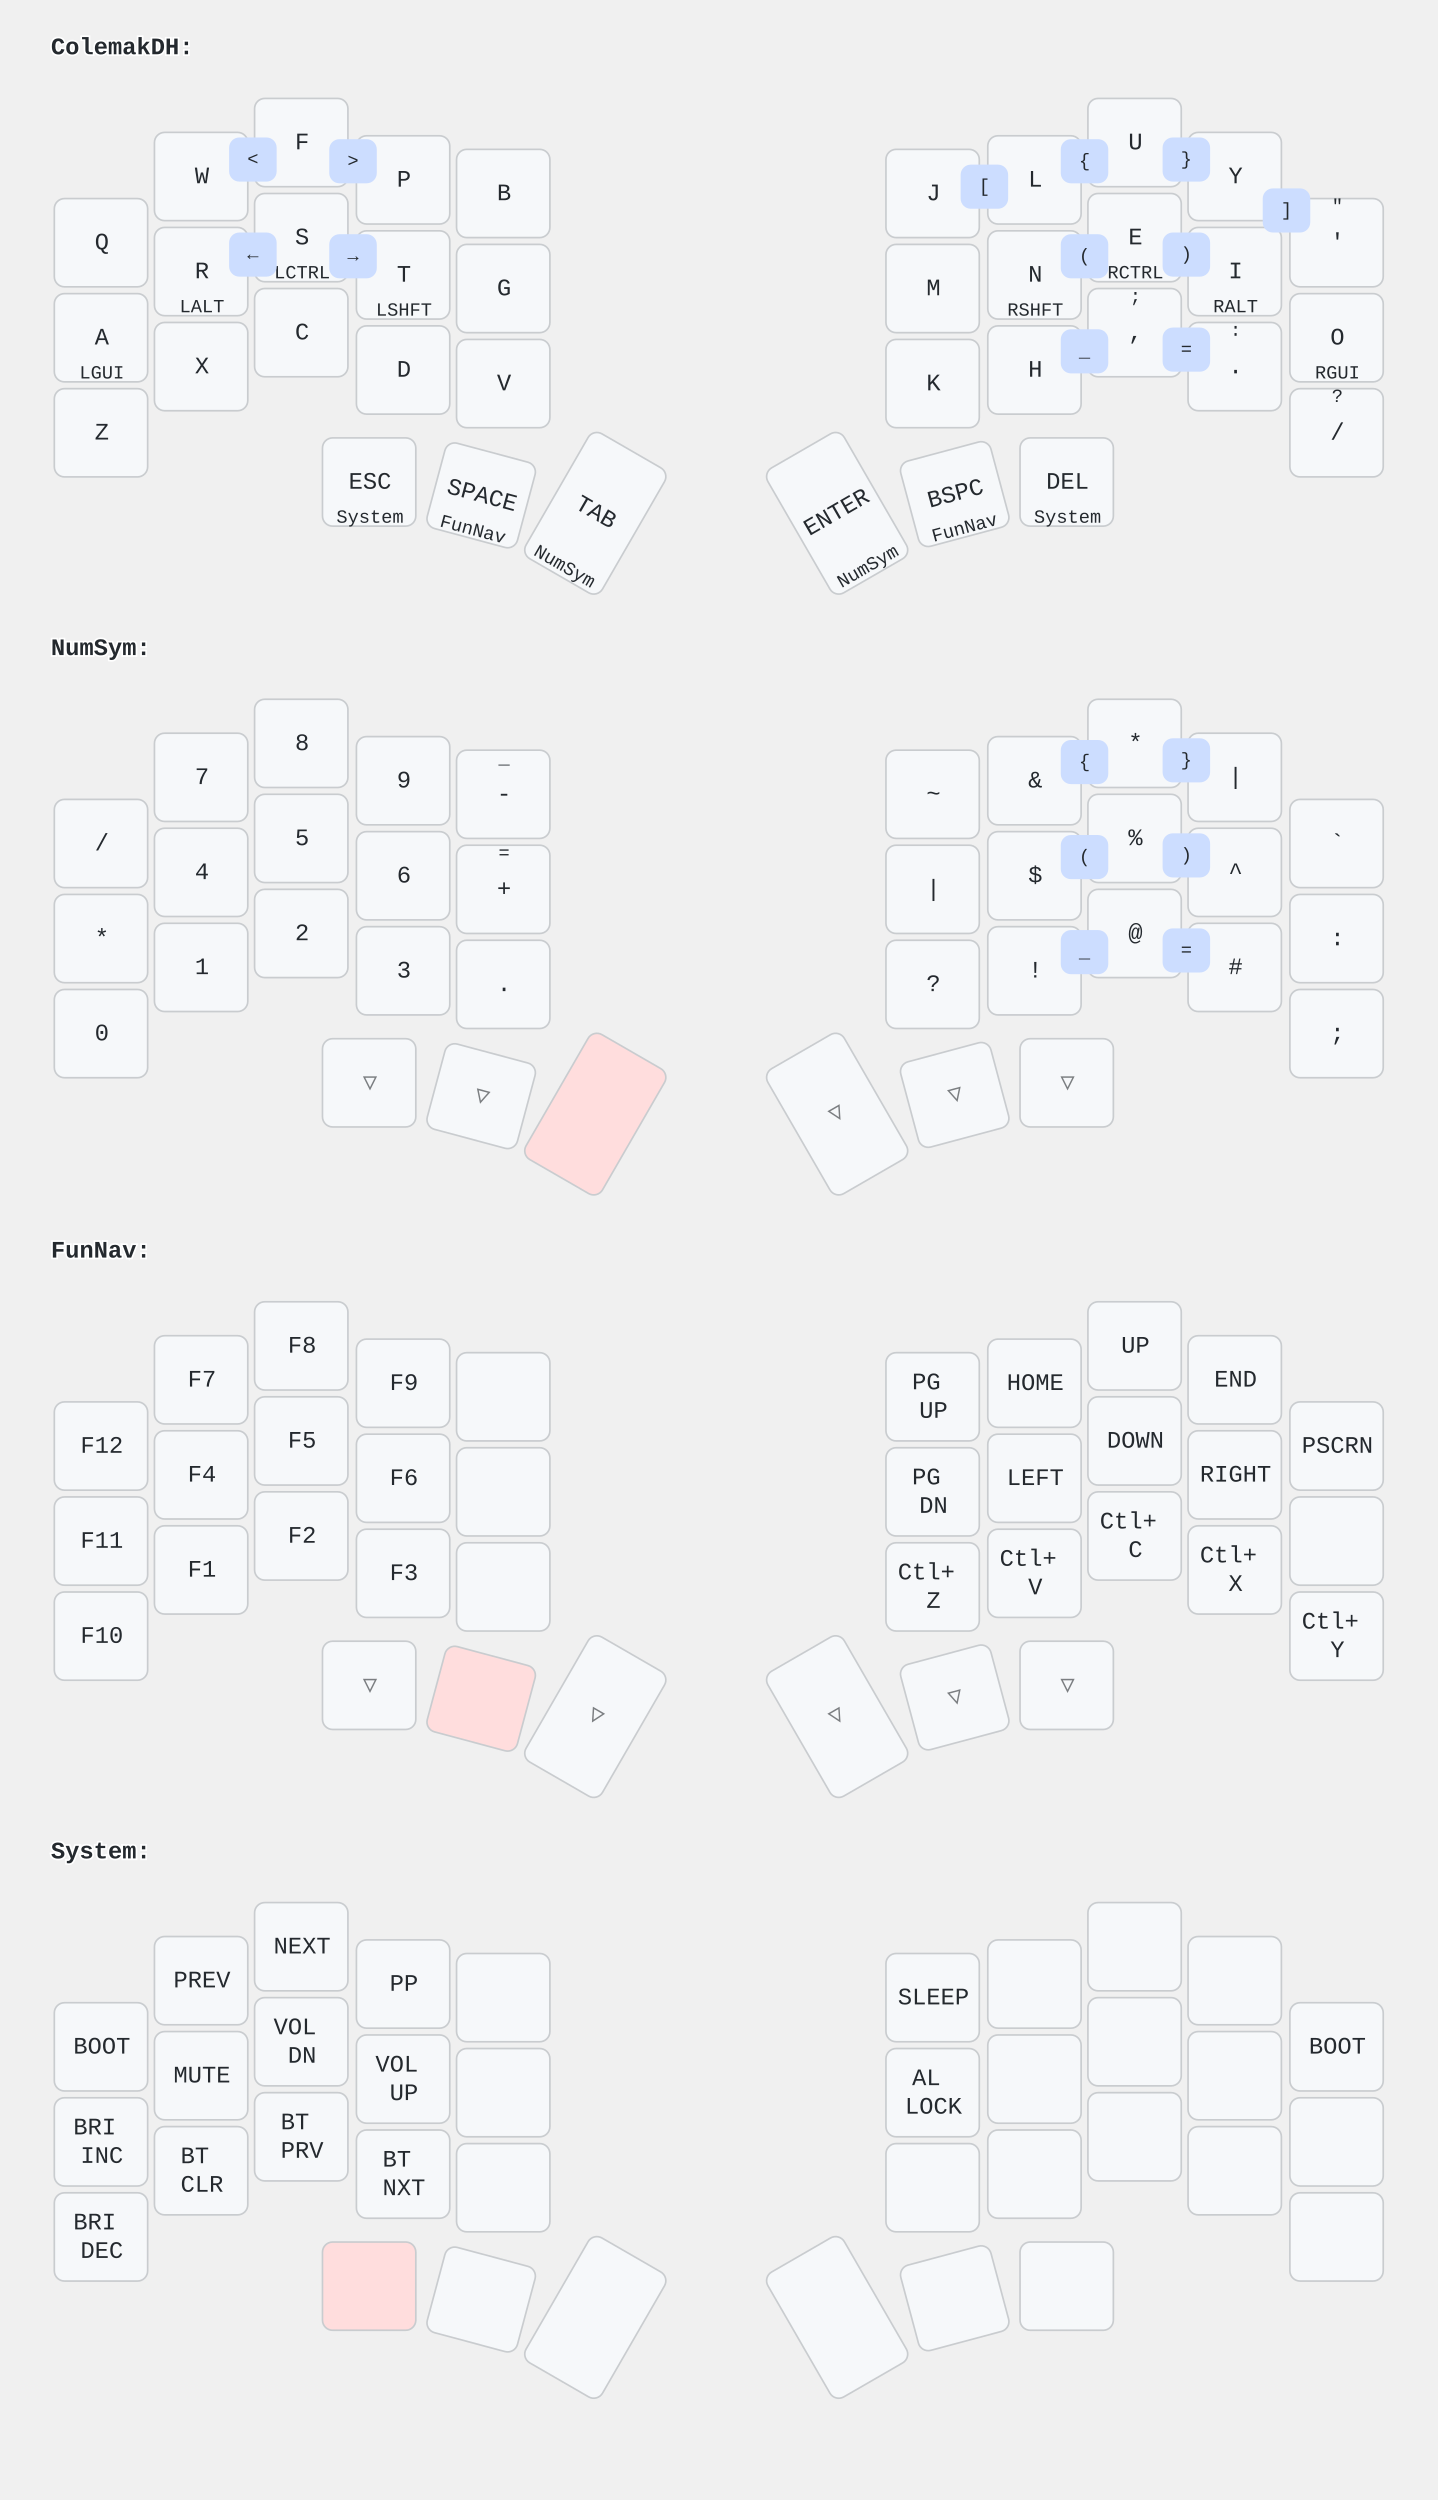
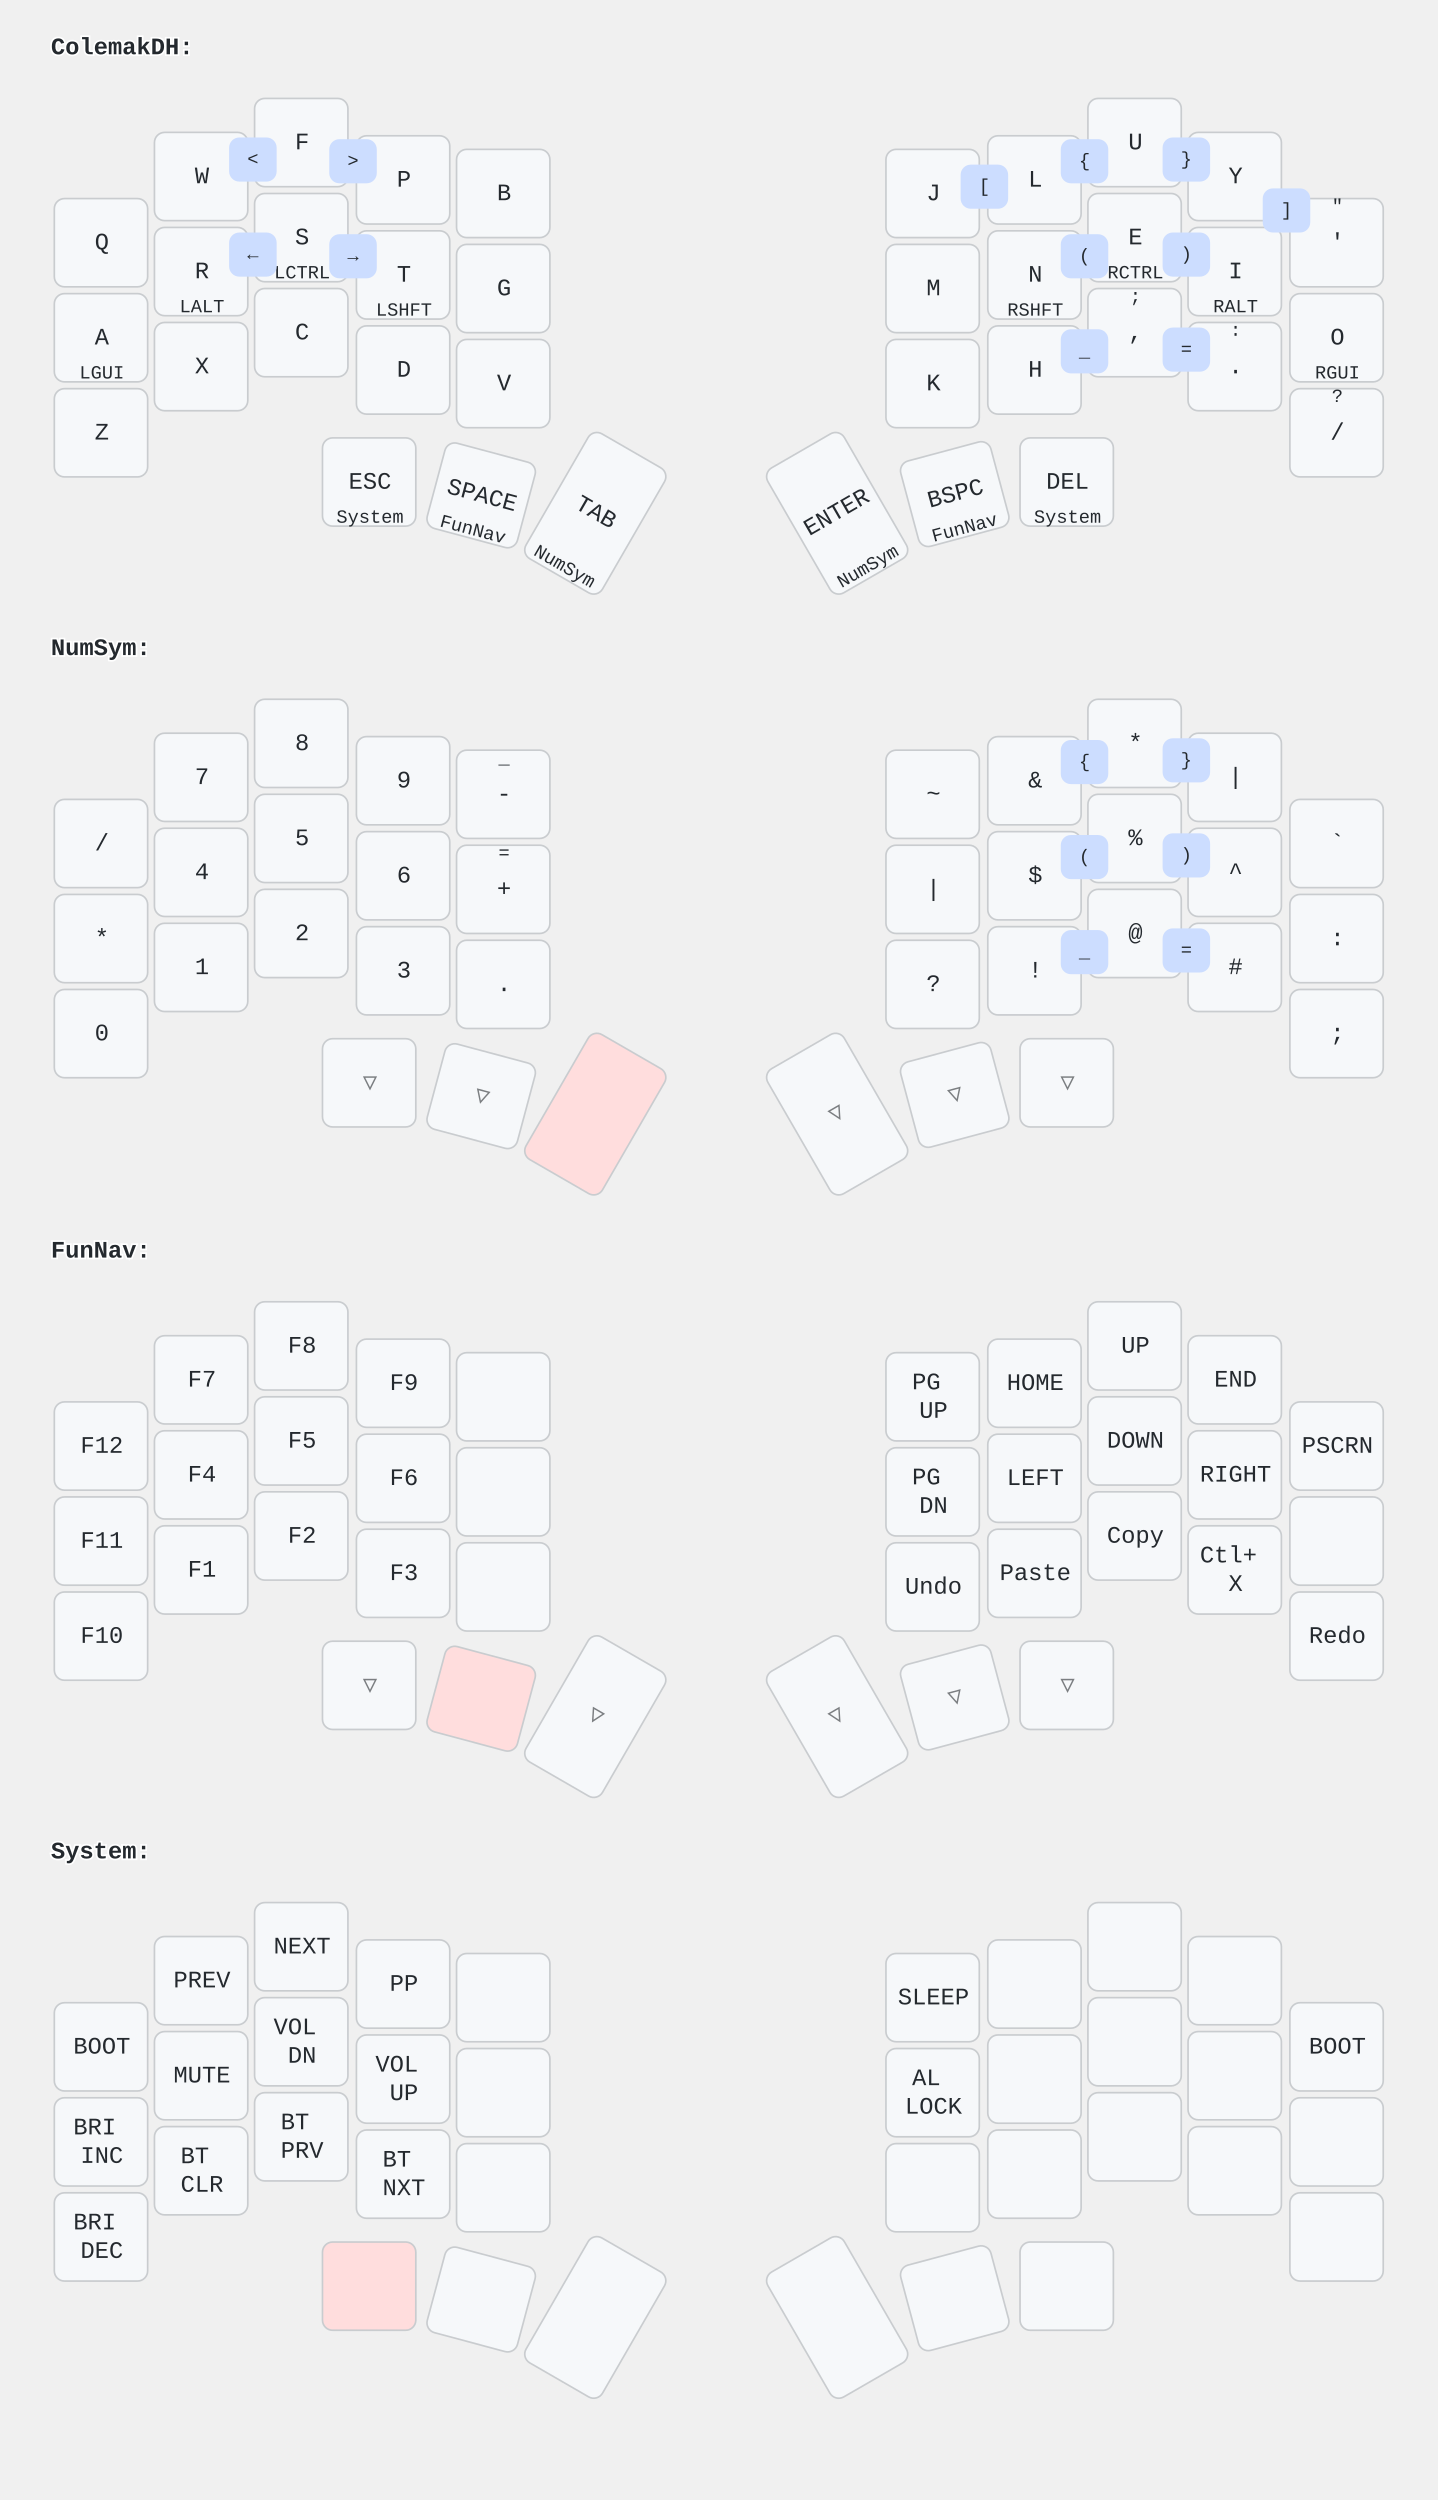
<svg xmlns="http://www.w3.org/2000/svg" width="847" height="1473" viewBox="0 0 847 1473" class="keymap">
  <style>/* inherit to force styles through use tags */
svg path {
    fill: inherit;
}

/* font and background color specifications */
svg.keymap {
    font-family: SFMono-Regular,Consolas,Liberation Mono,Menlo,monospace;
    font-size: 14px;
    font-kerning: normal;
    text-rendering: optimizeLegibility;
    fill: #24292e;
}

/* default key styling */
rect.key {
    fill: #f6f8fa;
    stroke: #c9cccf;
    stroke-width: 1;
}

/* default key side styling, only used is draw_key_sides is set */
rect.side {
    filter: brightness(90%);
}

/* color accent for combo boxes */
rect.combo, rect.combo-separate {
    fill: #cdf;
}

/* color accent for held keys */
rect.held, rect.combo.held {
    fill: #fdd;
}

/* color accent for ghost (optional) keys */
rect.ghost, rect.combo.ghost {
    stroke-dasharray: 4, 4;
    stroke-width: 2;
}

text {
    text-anchor: middle;
    dominant-baseline: middle;
}

/* styling for layer labels */
text.label {
    font-weight: bold;
    text-anchor: start;
    stroke: white;
    stroke-width: 2;
    paint-order: stroke;
}

/* styling for combo tap, and key hold/shifted label text */
text.combo, text.hold, text.shifted {
    font-size: 11px;
}

text.hold {
    text-anchor: middle;
    dominant-baseline: auto;
}

text.shifted {
    text-anchor: middle;
    dominant-baseline: hanging;
}

/* styling for hold/shifted label text in combo box */
text.combo.hold, text.combo.shifted {
    font-size: 8px;
}

/* lighter symbol for transparent keys */
text.trans {
    fill: #7b7e81;
}

/* styling for combo dendrons */
path.combo {
    stroke-width: 1;
    stroke: gray;
    fill: none;
}

/* Start Tabler Icons Cleanup */
/* cannot use height/width with glyphs */
.icon-tabler &gt; path {
    fill: inherit;
    stroke: inherit;
    stroke-width: 2;
}
/* hide tabler's default box */
.icon-tabler &gt; path[stroke="none"][fill="none"] {
    visibility: hidden;
}
/* End Tabler Icons Cleanup */
- </style>
+ 
+ @media (prefers-color-scheme: dark) {
+ svg.keymap { fill: #d1d6db; }
+ rect.key { fill: #3f4750; }
+ rect.key, rect.combo { stroke: #60666c; }
+ rect.combo, rect.combo-separate { fill: #1f3d7a; }
+ rect.held, rect.combo.held { fill: #854747; }
+ text.label, text.footer { stroke: black; }
+ text.trans { fill: #7e8184; }
+ path.combo { stroke: #7f7f7f; }
+ 
+ }</style>
  <g transform="translate(30, 0)" class="layer-ColemakDH">
    <text x="0" y="28" class="label">ColemakDH:</text>
    <g transform="translate(0, 56)">
      <g transform="translate(30, 87)" class="key keypos-0">
        <rect rx="6" ry="6" x="-28" y="-26" width="55" height="52" class="key" />
        <text x="0" y="0" class="key tap">Q</text>
      </g>
      <g transform="translate(89, 48)" class="key keypos-1">
        <rect rx="6" ry="6" x="-28" y="-26" width="55" height="52" class="key" />
        <text x="0" y="0" class="key tap">W</text>
      </g>
      <g transform="translate(148, 28)" class="key keypos-2">
        <rect rx="6" ry="6" x="-28" y="-26" width="55" height="52" class="key" />
        <text x="0" y="0" class="key tap">F</text>
      </g>
      <g transform="translate(208, 50)" class="key keypos-3">
        <rect rx="6" ry="6" x="-28" y="-26" width="55" height="52" class="key" />
        <text x="0" y="0" class="key tap">P</text>
      </g>
      <g transform="translate(267, 58)" class="key keypos-4">
        <rect rx="6" ry="6" x="-28" y="-26" width="55" height="52" class="key" />
        <text x="0" y="0" class="key tap">B</text>
      </g>
      <g transform="translate(520, 58)" class="key keypos-5">
        <rect rx="6" ry="6" x="-28" y="-26" width="55" height="52" class="key" />
        <text x="0" y="0" class="key tap">J</text>
      </g>
      <g transform="translate(580, 50)" class="key keypos-6">
        <rect rx="6" ry="6" x="-28" y="-26" width="55" height="52" class="key" />
        <text x="0" y="0" class="key tap">L</text>
      </g>
      <g transform="translate(639, 28)" class="key keypos-7">
        <rect rx="6" ry="6" x="-28" y="-26" width="55" height="52" class="key" />
        <text x="0" y="0" class="key tap">U</text>
      </g>
      <g transform="translate(698, 48)" class="key keypos-8">
        <rect rx="6" ry="6" x="-28" y="-26" width="55" height="52" class="key" />
        <text x="0" y="0" class="key tap">Y</text>
      </g>
      <g transform="translate(758, 87)" class="key keypos-9">
        <rect rx="6" ry="6" x="-28" y="-26" width="55" height="52" class="key" />
        <text x="0" y="0" class="key tap">'</text>
        <text x="0" y="-24" class="key shifted">"</text>
      </g>
      <g transform="translate(30, 143)" class="key keypos-10">
        <rect rx="6" ry="6" x="-28" y="-26" width="55" height="52" class="key" />
        <text x="0" y="0" class="key tap">A</text>
        <text x="0" y="24" class="key hold">LGUI</text>
      </g>
      <g transform="translate(89, 104)" class="key keypos-11">
        <rect rx="6" ry="6" x="-28" y="-26" width="55" height="52" class="key" />
        <text x="0" y="0" class="key tap">R</text>
        <text x="0" y="24" class="key hold">LALT</text>
      </g>
      <g transform="translate(148, 84)" class="key keypos-12">
        <rect rx="6" ry="6" x="-28" y="-26" width="55" height="52" class="key" />
        <text x="0" y="0" class="key tap">S</text>
        <text x="0" y="24" class="key hold">LCTRL</text>
      </g>
      <g transform="translate(208, 106)" class="key keypos-13">
        <rect rx="6" ry="6" x="-28" y="-26" width="55" height="52" class="key" />
        <text x="0" y="0" class="key tap">T</text>
        <text x="0" y="24" class="key hold">LSHFT</text>
      </g>
      <g transform="translate(267, 114)" class="key keypos-14">
        <rect rx="6" ry="6" x="-28" y="-26" width="55" height="52" class="key" />
        <text x="0" y="0" class="key tap">G</text>
      </g>
      <g transform="translate(520, 114)" class="key keypos-15">
        <rect rx="6" ry="6" x="-28" y="-26" width="55" height="52" class="key" />
        <text x="0" y="0" class="key tap">M</text>
      </g>
      <g transform="translate(580, 106)" class="key keypos-16">
        <rect rx="6" ry="6" x="-28" y="-26" width="55" height="52" class="key" />
        <text x="0" y="0" class="key tap">N</text>
        <text x="0" y="24" class="key hold">RSHFT</text>
      </g>
      <g transform="translate(639, 84)" class="key keypos-17">
        <rect rx="6" ry="6" x="-28" y="-26" width="55" height="52" class="key" />
        <text x="0" y="0" class="key tap">E</text>
        <text x="0" y="24" class="key hold">RCTRL</text>
      </g>
      <g transform="translate(698, 104)" class="key keypos-18">
        <rect rx="6" ry="6" x="-28" y="-26" width="55" height="52" class="key" />
        <text x="0" y="0" class="key tap">I</text>
        <text x="0" y="24" class="key hold">RALT</text>
      </g>
      <g transform="translate(758, 143)" class="key keypos-19">
        <rect rx="6" ry="6" x="-28" y="-26" width="55" height="52" class="key" />
        <text x="0" y="0" class="key tap">O</text>
        <text x="0" y="24" class="key hold">RGUI</text>
      </g>
      <g transform="translate(30, 199)" class="key keypos-20">
        <rect rx="6" ry="6" x="-28" y="-26" width="55" height="52" class="key" />
        <text x="0" y="0" class="key tap">Z</text>
      </g>
      <g transform="translate(89, 160)" class="key keypos-21">
        <rect rx="6" ry="6" x="-28" y="-26" width="55" height="52" class="key" />
        <text x="0" y="0" class="key tap">X</text>
      </g>
      <g transform="translate(148, 140)" class="key keypos-22">
        <rect rx="6" ry="6" x="-28" y="-26" width="55" height="52" class="key" />
        <text x="0" y="0" class="key tap">C</text>
      </g>
      <g transform="translate(208, 162)" class="key keypos-23">
        <rect rx="6" ry="6" x="-28" y="-26" width="55" height="52" class="key" />
        <text x="0" y="0" class="key tap">D</text>
      </g>
      <g transform="translate(267, 170)" class="key keypos-24">
        <rect rx="6" ry="6" x="-28" y="-26" width="55" height="52" class="key" />
        <text x="0" y="0" class="key tap">V</text>
      </g>
      <g transform="translate(520, 170)" class="key keypos-25">
        <rect rx="6" ry="6" x="-28" y="-26" width="55" height="52" class="key" />
        <text x="0" y="0" class="key tap">K</text>
      </g>
      <g transform="translate(580, 162)" class="key keypos-26">
        <rect rx="6" ry="6" x="-28" y="-26" width="55" height="52" class="key" />
        <text x="0" y="0" class="key tap">H</text>
      </g>
      <g transform="translate(639, 140)" class="key keypos-27">
        <rect rx="6" ry="6" x="-28" y="-26" width="55" height="52" class="key" />
        <text x="0" y="0" class="key tap">,</text>
        <text x="0" y="-24" class="key shifted">;</text>
      </g>
      <g transform="translate(698, 160)" class="key keypos-28">
        <rect rx="6" ry="6" x="-28" y="-26" width="55" height="52" class="key" />
        <text x="0" y="0" class="key tap">.</text>
        <text x="0" y="-24" class="key shifted">:</text>
      </g>
      <g transform="translate(758, 199)" class="key keypos-29">
        <rect rx="6" ry="6" x="-28" y="-26" width="55" height="52" class="key" />
        <text x="0" y="0" class="key tap">/</text>
        <text x="0" y="-24" class="key shifted">?</text>
      </g>
      <g transform="translate(188, 228)" class="key keypos-30">
        <rect rx="6" ry="6" x="-28" y="-26" width="55" height="52" class="key" />
        <text x="0" y="0" class="key tap">ESC</text>
        <text x="0" y="24" class="key hold">System</text>
      </g>
      <g transform="translate(254, 236) rotate(15.0)" class="key keypos-31">
        <rect rx="6" ry="6" x="-28" y="-26" width="55" height="52" class="key" />
        <text x="0" y="0" class="key tap">SPACE</text>
        <text x="0" y="24" class="key hold">FunNav</text>
      </g>
      <g transform="translate(321, 246) rotate(30.0)" class="key keypos-32">
        <rect rx="6" ry="6" x="-26" y="-42" width="52" height="85" class="key" />
        <text x="0" y="0" class="key tap">TAB</text>
        <text x="0" y="40" class="key hold">NumSym</text>
      </g>
      <g transform="translate(463, 246) rotate(-30.0)" class="key keypos-33">
        <rect rx="6" ry="6" x="-26" y="-42" width="52" height="85" class="key" />
        <text x="0" y="0" class="key tap">ENTER</text>
        <text x="0" y="40" class="key hold">NumSym</text>
      </g>
      <g transform="translate(533, 235) rotate(-15.0)" class="key keypos-34">
        <rect rx="6" ry="6" x="-28" y="-26" width="55" height="52" class="key" />
        <text x="0" y="0" class="key tap">BSPC</text>
        <text x="0" y="24" class="key hold">FunNav</text>
      </g>
      <g transform="translate(599, 228)" class="key keypos-35">
        <rect rx="6" ry="6" x="-28" y="-26" width="55" height="52" class="key" />
        <text x="0" y="0" class="key tap">DEL</text>
        <text x="0" y="24" class="key hold">System</text>
      </g>
      <g class="combo combopos-0">
        <rect rx="6" ry="6" x="595" y="26" width="28" height="26" class="combo" />
        <text x="609" y="39" class="combo tap">{</text>
      </g>
      <g class="combo combopos-1">
        <rect rx="6" ry="6" x="655" y="25" width="28" height="26" class="combo" />
        <text x="669" y="38" class="combo tap">}</text>
      </g>
      <g class="combo combopos-2">
        <rect rx="6" ry="6" x="536" y="41" width="28" height="26" class="combo" />
        <text x="550" y="54" class="combo tap">[</text>
      </g>
      <g class="combo combopos-3">
        <rect rx="6" ry="6" x="714" y="55" width="28" height="26" class="combo" />
        <text x="728" y="68" class="combo tap">]</text>
      </g>
      <g class="combo combopos-4">
        <rect rx="6" ry="6" x="595" y="82" width="28" height="26" class="combo" />
        <text x="609" y="95" class="combo tap">(</text>
      </g>
      <g class="combo combopos-5">
        <rect rx="6" ry="6" x="655" y="81" width="28" height="26" class="combo" />
        <text x="669" y="94" class="combo tap">)</text>
      </g>
      <g class="combo combopos-6">
        <rect rx="6" ry="6" x="105" y="25" width="28" height="26" class="combo" />
        <text x="119" y="38" class="combo tap">&lt;</text>
      </g>
      <g class="combo combopos-7">
        <rect rx="6" ry="6" x="164" y="26" width="28" height="26" class="combo" />
        <text x="178" y="39" class="combo tap">&gt;</text>
      </g>
      <g class="combo combopos-8">
        <rect rx="6" ry="6" x="595" y="138" width="28" height="26" class="combo" />
        <text x="609" y="151" class="combo tap">_</text>
      </g>
      <g class="combo combopos-9">
        <rect rx="6" ry="6" x="655" y="137" width="28" height="26" class="combo" />
        <text x="669" y="150" class="combo tap">=</text>
      </g>
      <g class="combo combopos-10">
        <rect rx="6" ry="6" x="105" y="81" width="28" height="26" class="combo" />
        <text x="119" y="94" class="combo tap">←</text>
      </g>
      <g class="combo combopos-11">
        <rect rx="6" ry="6" x="164" y="82" width="28" height="26" class="combo" />
        <text x="178" y="95" class="combo tap">→</text>
      </g>
    </g>
  </g>
  <g transform="translate(30, 354)" class="layer-NumSym">
    <text x="0" y="28" class="label">NumSym:</text>
    <g transform="translate(0, 56)">
      <g transform="translate(30, 87)" class="key keypos-0">
        <rect rx="6" ry="6" x="-28" y="-26" width="55" height="52" class="key" />
        <text x="0" y="0" class="key tap">/</text>
      </g>
      <g transform="translate(89, 48)" class="key keypos-1">
        <rect rx="6" ry="6" x="-28" y="-26" width="55" height="52" class="key" />
        <text x="0" y="0" class="key tap">7</text>
      </g>
      <g transform="translate(148, 28)" class="key keypos-2">
        <rect rx="6" ry="6" x="-28" y="-26" width="55" height="52" class="key" />
        <text x="0" y="0" class="key tap">8</text>
      </g>
      <g transform="translate(208, 50)" class="key keypos-3">
        <rect rx="6" ry="6" x="-28" y="-26" width="55" height="52" class="key" />
        <text x="0" y="0" class="key tap">9</text>
      </g>
      <g transform="translate(267, 58)" class="key keypos-4">
        <rect rx="6" ry="6" x="-28" y="-26" width="55" height="52" class="key" />
        <text x="0" y="0" class="key tap">-</text>
        <text x="0" y="-24" class="key shifted">_</text>
      </g>
      <g transform="translate(520, 58)" class="key keypos-5">
        <rect rx="6" ry="6" x="-28" y="-26" width="55" height="52" class="key" />
        <text x="0" y="0" class="key tap">~</text>
      </g>
      <g transform="translate(580, 50)" class="key keypos-6">
        <rect rx="6" ry="6" x="-28" y="-26" width="55" height="52" class="key" />
        <text x="0" y="0" class="key tap">&amp;</text>
      </g>
      <g transform="translate(639, 28)" class="key keypos-7">
        <rect rx="6" ry="6" x="-28" y="-26" width="55" height="52" class="key" />
        <text x="0" y="0" class="key tap">*</text>
      </g>
      <g transform="translate(698, 48)" class="key keypos-8">
        <rect rx="6" ry="6" x="-28" y="-26" width="55" height="52" class="key" />
        <text x="0" y="0" class="key tap">|</text>
      </g>
      <g transform="translate(758, 87)" class="key keypos-9">
        <rect rx="6" ry="6" x="-28" y="-26" width="55" height="52" class="key" />
        <text x="0" y="0" class="key tap">`</text>
      </g>
      <g transform="translate(30, 143)" class="key keypos-10">
        <rect rx="6" ry="6" x="-28" y="-26" width="55" height="52" class="key" />
        <text x="0" y="0" class="key tap">*</text>
      </g>
      <g transform="translate(89, 104)" class="key keypos-11">
        <rect rx="6" ry="6" x="-28" y="-26" width="55" height="52" class="key" />
        <text x="0" y="0" class="key tap">4</text>
      </g>
      <g transform="translate(148, 84)" class="key keypos-12">
        <rect rx="6" ry="6" x="-28" y="-26" width="55" height="52" class="key" />
        <text x="0" y="0" class="key tap">5</text>
      </g>
      <g transform="translate(208, 106)" class="key keypos-13">
        <rect rx="6" ry="6" x="-28" y="-26" width="55" height="52" class="key" />
        <text x="0" y="0" class="key tap">6</text>
      </g>
      <g transform="translate(267, 114)" class="key keypos-14">
        <rect rx="6" ry="6" x="-28" y="-26" width="55" height="52" class="key" />
        <text x="0" y="0" class="key tap">+</text>
        <text x="0" y="-24" class="key shifted">=</text>
      </g>
      <g transform="translate(520, 114)" class="key keypos-15">
        <rect rx="6" ry="6" x="-28" y="-26" width="55" height="52" class="key" />
        <text x="0" y="0" class="key tap">|</text>
      </g>
      <g transform="translate(580, 106)" class="key keypos-16">
        <rect rx="6" ry="6" x="-28" y="-26" width="55" height="52" class="key" />
        <text x="0" y="0" class="key tap">$</text>
      </g>
      <g transform="translate(639, 84)" class="key keypos-17">
        <rect rx="6" ry="6" x="-28" y="-26" width="55" height="52" class="key" />
        <text x="0" y="0" class="key tap">%</text>
      </g>
      <g transform="translate(698, 104)" class="key keypos-18">
        <rect rx="6" ry="6" x="-28" y="-26" width="55" height="52" class="key" />
        <text x="0" y="0" class="key tap">^</text>
      </g>
      <g transform="translate(758, 143)" class="key keypos-19">
        <rect rx="6" ry="6" x="-28" y="-26" width="55" height="52" class="key" />
        <text x="0" y="0" class="key tap">:</text>
      </g>
      <g transform="translate(30, 199)" class="key keypos-20">
        <rect rx="6" ry="6" x="-28" y="-26" width="55" height="52" class="key" />
        <text x="0" y="0" class="key tap">0</text>
      </g>
      <g transform="translate(89, 160)" class="key keypos-21">
        <rect rx="6" ry="6" x="-28" y="-26" width="55" height="52" class="key" />
        <text x="0" y="0" class="key tap">1</text>
      </g>
      <g transform="translate(148, 140)" class="key keypos-22">
        <rect rx="6" ry="6" x="-28" y="-26" width="55" height="52" class="key" />
        <text x="0" y="0" class="key tap">2</text>
      </g>
      <g transform="translate(208, 162)" class="key keypos-23">
        <rect rx="6" ry="6" x="-28" y="-26" width="55" height="52" class="key" />
        <text x="0" y="0" class="key tap">3</text>
      </g>
      <g transform="translate(267, 170)" class="key keypos-24">
        <rect rx="6" ry="6" x="-28" y="-26" width="55" height="52" class="key" />
        <text x="0" y="0" class="key tap">.</text>
      </g>
      <g transform="translate(520, 170)" class="key keypos-25">
        <rect rx="6" ry="6" x="-28" y="-26" width="55" height="52" class="key" />
        <text x="0" y="0" class="key tap">?</text>
      </g>
      <g transform="translate(580, 162)" class="key keypos-26">
        <rect rx="6" ry="6" x="-28" y="-26" width="55" height="52" class="key" />
        <text x="0" y="0" class="key tap">!</text>
      </g>
      <g transform="translate(639, 140)" class="key keypos-27">
        <rect rx="6" ry="6" x="-28" y="-26" width="55" height="52" class="key" />
        <text x="0" y="0" class="key tap">@</text>
      </g>
      <g transform="translate(698, 160)" class="key keypos-28">
        <rect rx="6" ry="6" x="-28" y="-26" width="55" height="52" class="key" />
        <text x="0" y="0" class="key tap">#</text>
      </g>
      <g transform="translate(758, 199)" class="key keypos-29">
        <rect rx="6" ry="6" x="-28" y="-26" width="55" height="52" class="key" />
        <text x="0" y="0" class="key tap">;</text>
      </g>
      <g transform="translate(188, 228)" class="key trans keypos-30">
        <rect rx="6" ry="6" x="-28" y="-26" width="55" height="52" class="key trans" />
        <text x="0" y="0" class="key trans tap">▽</text>
      </g>
      <g transform="translate(254, 236) rotate(15.0)" class="key trans keypos-31">
        <rect rx="6" ry="6" x="-28" y="-26" width="55" height="52" class="key trans" />
        <text x="0" y="0" class="key trans tap">▽</text>
      </g>
      <g transform="translate(321, 246) rotate(30.0)" class="key held keypos-32">
        <rect rx="6" ry="6" x="-26" y="-42" width="52" height="85" class="key held" />
      </g>
      <g transform="translate(463, 246) rotate(-30.0)" class="key trans keypos-33">
        <rect rx="6" ry="6" x="-26" y="-42" width="52" height="85" class="key trans" />
        <text x="0" y="0" class="key trans tap">▽</text>
      </g>
      <g transform="translate(533, 235) rotate(-15.0)" class="key trans keypos-34">
        <rect rx="6" ry="6" x="-28" y="-26" width="55" height="52" class="key trans" />
        <text x="0" y="0" class="key trans tap">▽</text>
      </g>
      <g transform="translate(599, 228)" class="key trans keypos-35">
        <rect rx="6" ry="6" x="-28" y="-26" width="55" height="52" class="key trans" />
        <text x="0" y="0" class="key trans tap">▽</text>
      </g>
      <g class="combo combopos-0">
        <rect rx="6" ry="6" x="595" y="26" width="28" height="26" class="combo" />
        <text x="609" y="39" class="combo tap">{</text>
      </g>
      <g class="combo combopos-1">
        <rect rx="6" ry="6" x="655" y="25" width="28" height="26" class="combo" />
        <text x="669" y="38" class="combo tap">}</text>
      </g>
      <g class="combo combopos-2">
        <rect rx="6" ry="6" x="595" y="82" width="28" height="26" class="combo" />
        <text x="609" y="95" class="combo tap">(</text>
      </g>
      <g class="combo combopos-3">
        <rect rx="6" ry="6" x="655" y="81" width="28" height="26" class="combo" />
        <text x="669" y="94" class="combo tap">)</text>
      </g>
      <g class="combo combopos-4">
        <rect rx="6" ry="6" x="595" y="138" width="28" height="26" class="combo" />
        <text x="609" y="151" class="combo tap">_</text>
      </g>
      <g class="combo combopos-5">
        <rect rx="6" ry="6" x="655" y="137" width="28" height="26" class="combo" />
        <text x="669" y="150" class="combo tap">=</text>
      </g>
    </g>
  </g>
  <g transform="translate(30, 709)" class="layer-FunNav">
    <text x="0" y="28" class="label">FunNav:</text>
    <g transform="translate(0, 56)">
      <g transform="translate(30, 87)" class="key keypos-0">
        <rect rx="6" ry="6" x="-28" y="-26" width="55" height="52" class="key" />
        <text x="0" y="0" class="key tap">F12</text>
      </g>
      <g transform="translate(89, 48)" class="key keypos-1">
        <rect rx="6" ry="6" x="-28" y="-26" width="55" height="52" class="key" />
        <text x="0" y="0" class="key tap">F7</text>
      </g>
      <g transform="translate(148, 28)" class="key keypos-2">
        <rect rx="6" ry="6" x="-28" y="-26" width="55" height="52" class="key" />
        <text x="0" y="0" class="key tap">F8</text>
      </g>
      <g transform="translate(208, 50)" class="key keypos-3">
        <rect rx="6" ry="6" x="-28" y="-26" width="55" height="52" class="key" />
        <text x="0" y="0" class="key tap">F9</text>
      </g>
      <g transform="translate(267, 58)" class="key keypos-4">
        <rect rx="6" ry="6" x="-28" y="-26" width="55" height="52" class="key" />
      </g>
      <g transform="translate(520, 58)" class="key keypos-5">
        <rect rx="6" ry="6" x="-28" y="-26" width="55" height="52" class="key" />
        <text x="0" y="0" class="key tap">
          <tspan x="0" dy="-0.6em">PG</tspan>
          <tspan x="0" dy="1.2em">UP</tspan>
        </text>
      </g>
      <g transform="translate(580, 50)" class="key keypos-6">
        <rect rx="6" ry="6" x="-28" y="-26" width="55" height="52" class="key" />
        <text x="0" y="0" class="key tap">HOME</text>
      </g>
      <g transform="translate(639, 28)" class="key keypos-7">
        <rect rx="6" ry="6" x="-28" y="-26" width="55" height="52" class="key" />
        <text x="0" y="0" class="key tap">UP</text>
      </g>
      <g transform="translate(698, 48)" class="key keypos-8">
        <rect rx="6" ry="6" x="-28" y="-26" width="55" height="52" class="key" />
        <text x="0" y="0" class="key tap">END</text>
      </g>
      <g transform="translate(758, 87)" class="key keypos-9">
        <rect rx="6" ry="6" x="-28" y="-26" width="55" height="52" class="key" />
        <text x="0" y="0" class="key tap">PSCRN</text>
      </g>
      <g transform="translate(30, 143)" class="key keypos-10">
        <rect rx="6" ry="6" x="-28" y="-26" width="55" height="52" class="key" />
        <text x="0" y="0" class="key tap">F11</text>
      </g>
      <g transform="translate(89, 104)" class="key keypos-11">
        <rect rx="6" ry="6" x="-28" y="-26" width="55" height="52" class="key" />
        <text x="0" y="0" class="key tap">F4</text>
      </g>
      <g transform="translate(148, 84)" class="key keypos-12">
        <rect rx="6" ry="6" x="-28" y="-26" width="55" height="52" class="key" />
        <text x="0" y="0" class="key tap">F5</text>
      </g>
      <g transform="translate(208, 106)" class="key keypos-13">
        <rect rx="6" ry="6" x="-28" y="-26" width="55" height="52" class="key" />
        <text x="0" y="0" class="key tap">F6</text>
      </g>
      <g transform="translate(267, 114)" class="key keypos-14">
        <rect rx="6" ry="6" x="-28" y="-26" width="55" height="52" class="key" />
      </g>
      <g transform="translate(520, 114)" class="key keypos-15">
        <rect rx="6" ry="6" x="-28" y="-26" width="55" height="52" class="key" />
        <text x="0" y="0" class="key tap">
          <tspan x="0" dy="-0.6em">PG</tspan>
          <tspan x="0" dy="1.2em">DN</tspan>
        </text>
      </g>
      <g transform="translate(580, 106)" class="key keypos-16">
        <rect rx="6" ry="6" x="-28" y="-26" width="55" height="52" class="key" />
        <text x="0" y="0" class="key tap">LEFT</text>
      </g>
      <g transform="translate(639, 84)" class="key keypos-17">
        <rect rx="6" ry="6" x="-28" y="-26" width="55" height="52" class="key" />
        <text x="0" y="0" class="key tap">DOWN</text>
      </g>
      <g transform="translate(698, 104)" class="key keypos-18">
        <rect rx="6" ry="6" x="-28" y="-26" width="55" height="52" class="key" />
        <text x="0" y="0" class="key tap">RIGHT</text>
      </g>
      <g transform="translate(758, 143)" class="key keypos-19">
        <rect rx="6" ry="6" x="-28" y="-26" width="55" height="52" class="key" />
      </g>
      <g transform="translate(30, 199)" class="key keypos-20">
        <rect rx="6" ry="6" x="-28" y="-26" width="55" height="52" class="key" />
        <text x="0" y="0" class="key tap">F10</text>
      </g>
      <g transform="translate(89, 160)" class="key keypos-21">
        <rect rx="6" ry="6" x="-28" y="-26" width="55" height="52" class="key" />
        <text x="0" y="0" class="key tap">F1</text>
      </g>
      <g transform="translate(148, 140)" class="key keypos-22">
        <rect rx="6" ry="6" x="-28" y="-26" width="55" height="52" class="key" />
        <text x="0" y="0" class="key tap">F2</text>
      </g>
      <g transform="translate(208, 162)" class="key keypos-23">
        <rect rx="6" ry="6" x="-28" y="-26" width="55" height="52" class="key" />
        <text x="0" y="0" class="key tap">F3</text>
      </g>
      <g transform="translate(267, 170)" class="key keypos-24">
        <rect rx="6" ry="6" x="-28" y="-26" width="55" height="52" class="key" />
      </g>
      <g transform="translate(520, 170)" class="key keypos-25">
        <rect rx="6" ry="6" x="-28" y="-26" width="55" height="52" class="key" />
-         <text x="0" y="0" class="key tap">
-           <tspan x="0" dy="-0.6em">Ctl+</tspan>
-           <tspan x="0" dy="1.2em">Z</tspan>
-         </text>
+         <text x="0" y="0" class="key tap">Undo</text>
      </g>
      <g transform="translate(580, 162)" class="key keypos-26">
        <rect rx="6" ry="6" x="-28" y="-26" width="55" height="52" class="key" />
-         <text x="0" y="0" class="key tap">
-           <tspan x="0" dy="-0.6em">Ctl+</tspan>
-           <tspan x="0" dy="1.2em">V</tspan>
-         </text>
+         <text x="0" y="0" class="key tap">Paste</text>
      </g>
      <g transform="translate(639, 140)" class="key keypos-27">
        <rect rx="6" ry="6" x="-28" y="-26" width="55" height="52" class="key" />
-         <text x="0" y="0" class="key tap">
-           <tspan x="0" dy="-0.6em">Ctl+</tspan>
-           <tspan x="0" dy="1.2em">C</tspan>
-         </text>
+         <text x="0" y="0" class="key tap">Copy</text>
      </g>
      <g transform="translate(698, 160)" class="key keypos-28">
        <rect rx="6" ry="6" x="-28" y="-26" width="55" height="52" class="key" />
        <text x="0" y="0" class="key tap">
          <tspan x="0" dy="-0.6em">Ctl+</tspan>
          <tspan x="0" dy="1.2em">X</tspan>
        </text>
      </g>
      <g transform="translate(758, 199)" class="key keypos-29">
        <rect rx="6" ry="6" x="-28" y="-26" width="55" height="52" class="key" />
-         <text x="0" y="0" class="key tap">
-           <tspan x="0" dy="-0.6em">Ctl+</tspan>
-           <tspan x="0" dy="1.2em">Y</tspan>
-         </text>
+         <text x="0" y="0" class="key tap">Redo</text>
      </g>
      <g transform="translate(188, 228)" class="key trans keypos-30">
        <rect rx="6" ry="6" x="-28" y="-26" width="55" height="52" class="key trans" />
        <text x="0" y="0" class="key trans tap">▽</text>
      </g>
      <g transform="translate(254, 236) rotate(15.0)" class="key held keypos-31">
        <rect rx="6" ry="6" x="-28" y="-26" width="55" height="52" class="key held" />
      </g>
      <g transform="translate(321, 246) rotate(30.0)" class="key trans keypos-32">
        <rect rx="6" ry="6" x="-26" y="-42" width="52" height="85" class="key trans" />
        <text x="0" y="0" class="key trans tap">▽</text>
      </g>
      <g transform="translate(463, 246) rotate(-30.0)" class="key trans keypos-33">
        <rect rx="6" ry="6" x="-26" y="-42" width="52" height="85" class="key trans" />
        <text x="0" y="0" class="key trans tap">▽</text>
      </g>
      <g transform="translate(533, 235) rotate(-15.0)" class="key trans keypos-34">
        <rect rx="6" ry="6" x="-28" y="-26" width="55" height="52" class="key trans" />
        <text x="0" y="0" class="key trans tap">▽</text>
      </g>
      <g transform="translate(599, 228)" class="key trans keypos-35">
        <rect rx="6" ry="6" x="-28" y="-26" width="55" height="52" class="key trans" />
        <text x="0" y="0" class="key trans tap">▽</text>
      </g>
    </g>
  </g>
  <g transform="translate(30, 1063)" class="layer-System">
    <text x="0" y="28" class="label">System:</text>
    <g transform="translate(0, 56)">
      <g transform="translate(30, 87)" class="key keypos-0">
        <rect rx="6" ry="6" x="-28" y="-26" width="55" height="52" class="key" />
        <text x="0" y="0" class="key tap">BOOT</text>
      </g>
      <g transform="translate(89, 48)" class="key keypos-1">
        <rect rx="6" ry="6" x="-28" y="-26" width="55" height="52" class="key" />
        <text x="0" y="0" class="key tap">PREV</text>
      </g>
      <g transform="translate(148, 28)" class="key keypos-2">
        <rect rx="6" ry="6" x="-28" y="-26" width="55" height="52" class="key" />
        <text x="0" y="0" class="key tap">NEXT</text>
      </g>
      <g transform="translate(208, 50)" class="key keypos-3">
        <rect rx="6" ry="6" x="-28" y="-26" width="55" height="52" class="key" />
        <text x="0" y="0" class="key tap">PP</text>
      </g>
      <g transform="translate(267, 58)" class="key keypos-4">
        <rect rx="6" ry="6" x="-28" y="-26" width="55" height="52" class="key" />
      </g>
      <g transform="translate(520, 58)" class="key keypos-5">
        <rect rx="6" ry="6" x="-28" y="-26" width="55" height="52" class="key" />
        <text x="0" y="0" class="key tap">SLEEP</text>
      </g>
      <g transform="translate(580, 50)" class="key keypos-6">
        <rect rx="6" ry="6" x="-28" y="-26" width="55" height="52" class="key" />
      </g>
      <g transform="translate(639, 28)" class="key keypos-7">
        <rect rx="6" ry="6" x="-28" y="-26" width="55" height="52" class="key" />
      </g>
      <g transform="translate(698, 48)" class="key keypos-8">
        <rect rx="6" ry="6" x="-28" y="-26" width="55" height="52" class="key" />
      </g>
      <g transform="translate(758, 87)" class="key keypos-9">
        <rect rx="6" ry="6" x="-28" y="-26" width="55" height="52" class="key" />
        <text x="0" y="0" class="key tap">BOOT</text>
      </g>
      <g transform="translate(30, 143)" class="key keypos-10">
        <rect rx="6" ry="6" x="-28" y="-26" width="55" height="52" class="key" />
        <text x="0" y="0" class="key tap">
          <tspan x="0" dy="-0.6em">BRI</tspan>
          <tspan x="0" dy="1.2em">INC</tspan>
        </text>
      </g>
      <g transform="translate(89, 104)" class="key keypos-11">
        <rect rx="6" ry="6" x="-28" y="-26" width="55" height="52" class="key" />
        <text x="0" y="0" class="key tap">MUTE</text>
      </g>
      <g transform="translate(148, 84)" class="key keypos-12">
        <rect rx="6" ry="6" x="-28" y="-26" width="55" height="52" class="key" />
        <text x="0" y="0" class="key tap">
          <tspan x="0" dy="-0.6em">VOL</tspan>
          <tspan x="0" dy="1.2em">DN</tspan>
        </text>
      </g>
      <g transform="translate(208, 106)" class="key keypos-13">
        <rect rx="6" ry="6" x="-28" y="-26" width="55" height="52" class="key" />
        <text x="0" y="0" class="key tap">
          <tspan x="0" dy="-0.6em">VOL</tspan>
          <tspan x="0" dy="1.2em">UP</tspan>
        </text>
      </g>
      <g transform="translate(267, 114)" class="key keypos-14">
        <rect rx="6" ry="6" x="-28" y="-26" width="55" height="52" class="key" />
      </g>
      <g transform="translate(520, 114)" class="key keypos-15">
        <rect rx="6" ry="6" x="-28" y="-26" width="55" height="52" class="key" />
        <text x="0" y="0" class="key tap">
          <tspan x="0" dy="-0.6em">AL</tspan>
          <tspan x="0" dy="1.2em">LOCK</tspan>
        </text>
      </g>
      <g transform="translate(580, 106)" class="key keypos-16">
        <rect rx="6" ry="6" x="-28" y="-26" width="55" height="52" class="key" />
      </g>
      <g transform="translate(639, 84)" class="key keypos-17">
        <rect rx="6" ry="6" x="-28" y="-26" width="55" height="52" class="key" />
      </g>
      <g transform="translate(698, 104)" class="key keypos-18">
        <rect rx="6" ry="6" x="-28" y="-26" width="55" height="52" class="key" />
      </g>
      <g transform="translate(758, 143)" class="key keypos-19">
        <rect rx="6" ry="6" x="-28" y="-26" width="55" height="52" class="key" />
      </g>
      <g transform="translate(30, 199)" class="key keypos-20">
        <rect rx="6" ry="6" x="-28" y="-26" width="55" height="52" class="key" />
        <text x="0" y="0" class="key tap">
          <tspan x="0" dy="-0.6em">BRI</tspan>
          <tspan x="0" dy="1.2em">DEC</tspan>
        </text>
      </g>
      <g transform="translate(89, 160)" class="key keypos-21">
        <rect rx="6" ry="6" x="-28" y="-26" width="55" height="52" class="key" />
        <text x="0" y="0" class="key tap">
          <tspan x="0" dy="-0.6em">BT</tspan>
          <tspan x="0" dy="1.2em">CLR</tspan>
        </text>
      </g>
      <g transform="translate(148, 140)" class="key keypos-22">
        <rect rx="6" ry="6" x="-28" y="-26" width="55" height="52" class="key" />
        <text x="0" y="0" class="key tap">
          <tspan x="0" dy="-0.6em">BT</tspan>
          <tspan x="0" dy="1.2em">PRV</tspan>
        </text>
      </g>
      <g transform="translate(208, 162)" class="key keypos-23">
        <rect rx="6" ry="6" x="-28" y="-26" width="55" height="52" class="key" />
        <text x="0" y="0" class="key tap">
          <tspan x="0" dy="-0.6em">BT</tspan>
          <tspan x="0" dy="1.2em">NXT</tspan>
        </text>
      </g>
      <g transform="translate(267, 170)" class="key keypos-24">
        <rect rx="6" ry="6" x="-28" y="-26" width="55" height="52" class="key" />
      </g>
      <g transform="translate(520, 170)" class="key keypos-25">
        <rect rx="6" ry="6" x="-28" y="-26" width="55" height="52" class="key" />
      </g>
      <g transform="translate(580, 162)" class="key keypos-26">
        <rect rx="6" ry="6" x="-28" y="-26" width="55" height="52" class="key" />
      </g>
      <g transform="translate(639, 140)" class="key keypos-27">
        <rect rx="6" ry="6" x="-28" y="-26" width="55" height="52" class="key" />
      </g>
      <g transform="translate(698, 160)" class="key keypos-28">
        <rect rx="6" ry="6" x="-28" y="-26" width="55" height="52" class="key" />
      </g>
      <g transform="translate(758, 199)" class="key keypos-29">
        <rect rx="6" ry="6" x="-28" y="-26" width="55" height="52" class="key" />
      </g>
      <g transform="translate(188, 228)" class="key held keypos-30">
        <rect rx="6" ry="6" x="-28" y="-26" width="55" height="52" class="key held" />
      </g>
      <g transform="translate(254, 236) rotate(15.0)" class="key keypos-31">
        <rect rx="6" ry="6" x="-28" y="-26" width="55" height="52" class="key" />
      </g>
      <g transform="translate(321, 246) rotate(30.0)" class="key keypos-32">
        <rect rx="6" ry="6" x="-26" y="-42" width="52" height="85" class="key" />
      </g>
      <g transform="translate(463, 246) rotate(-30.0)" class="key keypos-33">
        <rect rx="6" ry="6" x="-26" y="-42" width="52" height="85" class="key" />
      </g>
      <g transform="translate(533, 235) rotate(-15.0)" class="key keypos-34">
        <rect rx="6" ry="6" x="-28" y="-26" width="55" height="52" class="key" />
      </g>
      <g transform="translate(599, 228)" class="key keypos-35">
        <rect rx="6" ry="6" x="-28" y="-26" width="55" height="52" class="key" />
      </g>
    </g>
  </g>
</svg>
